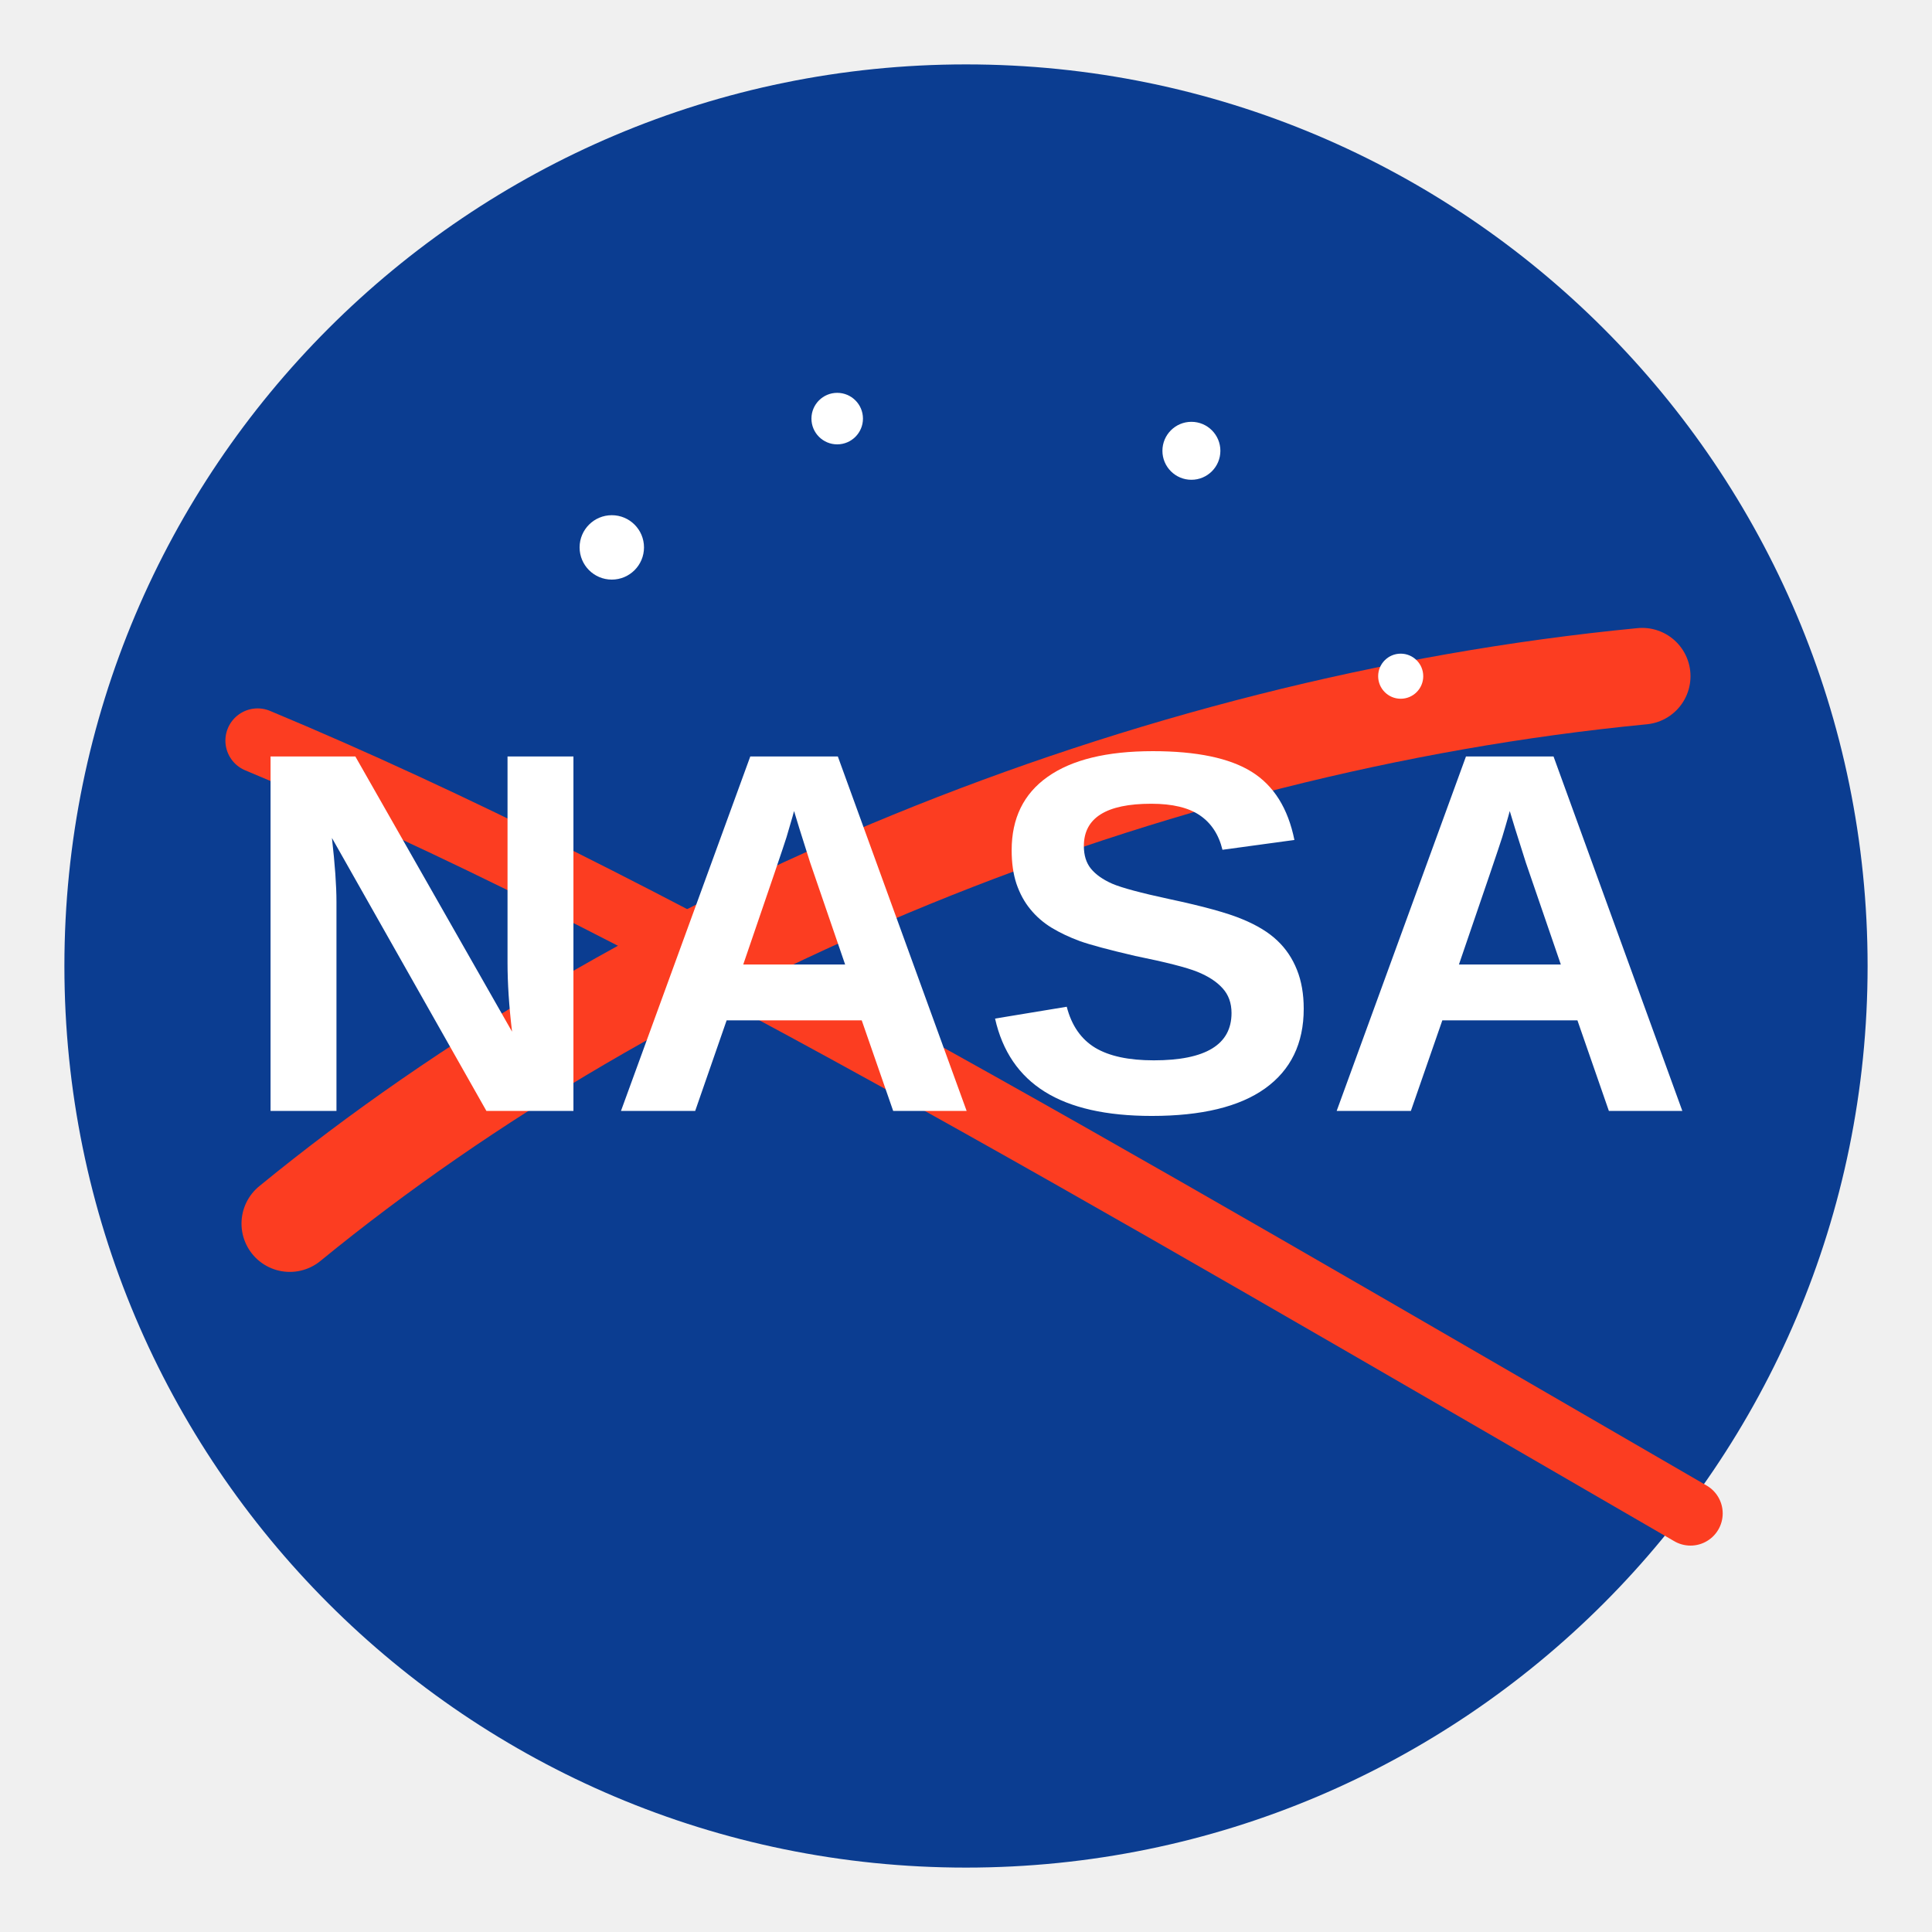
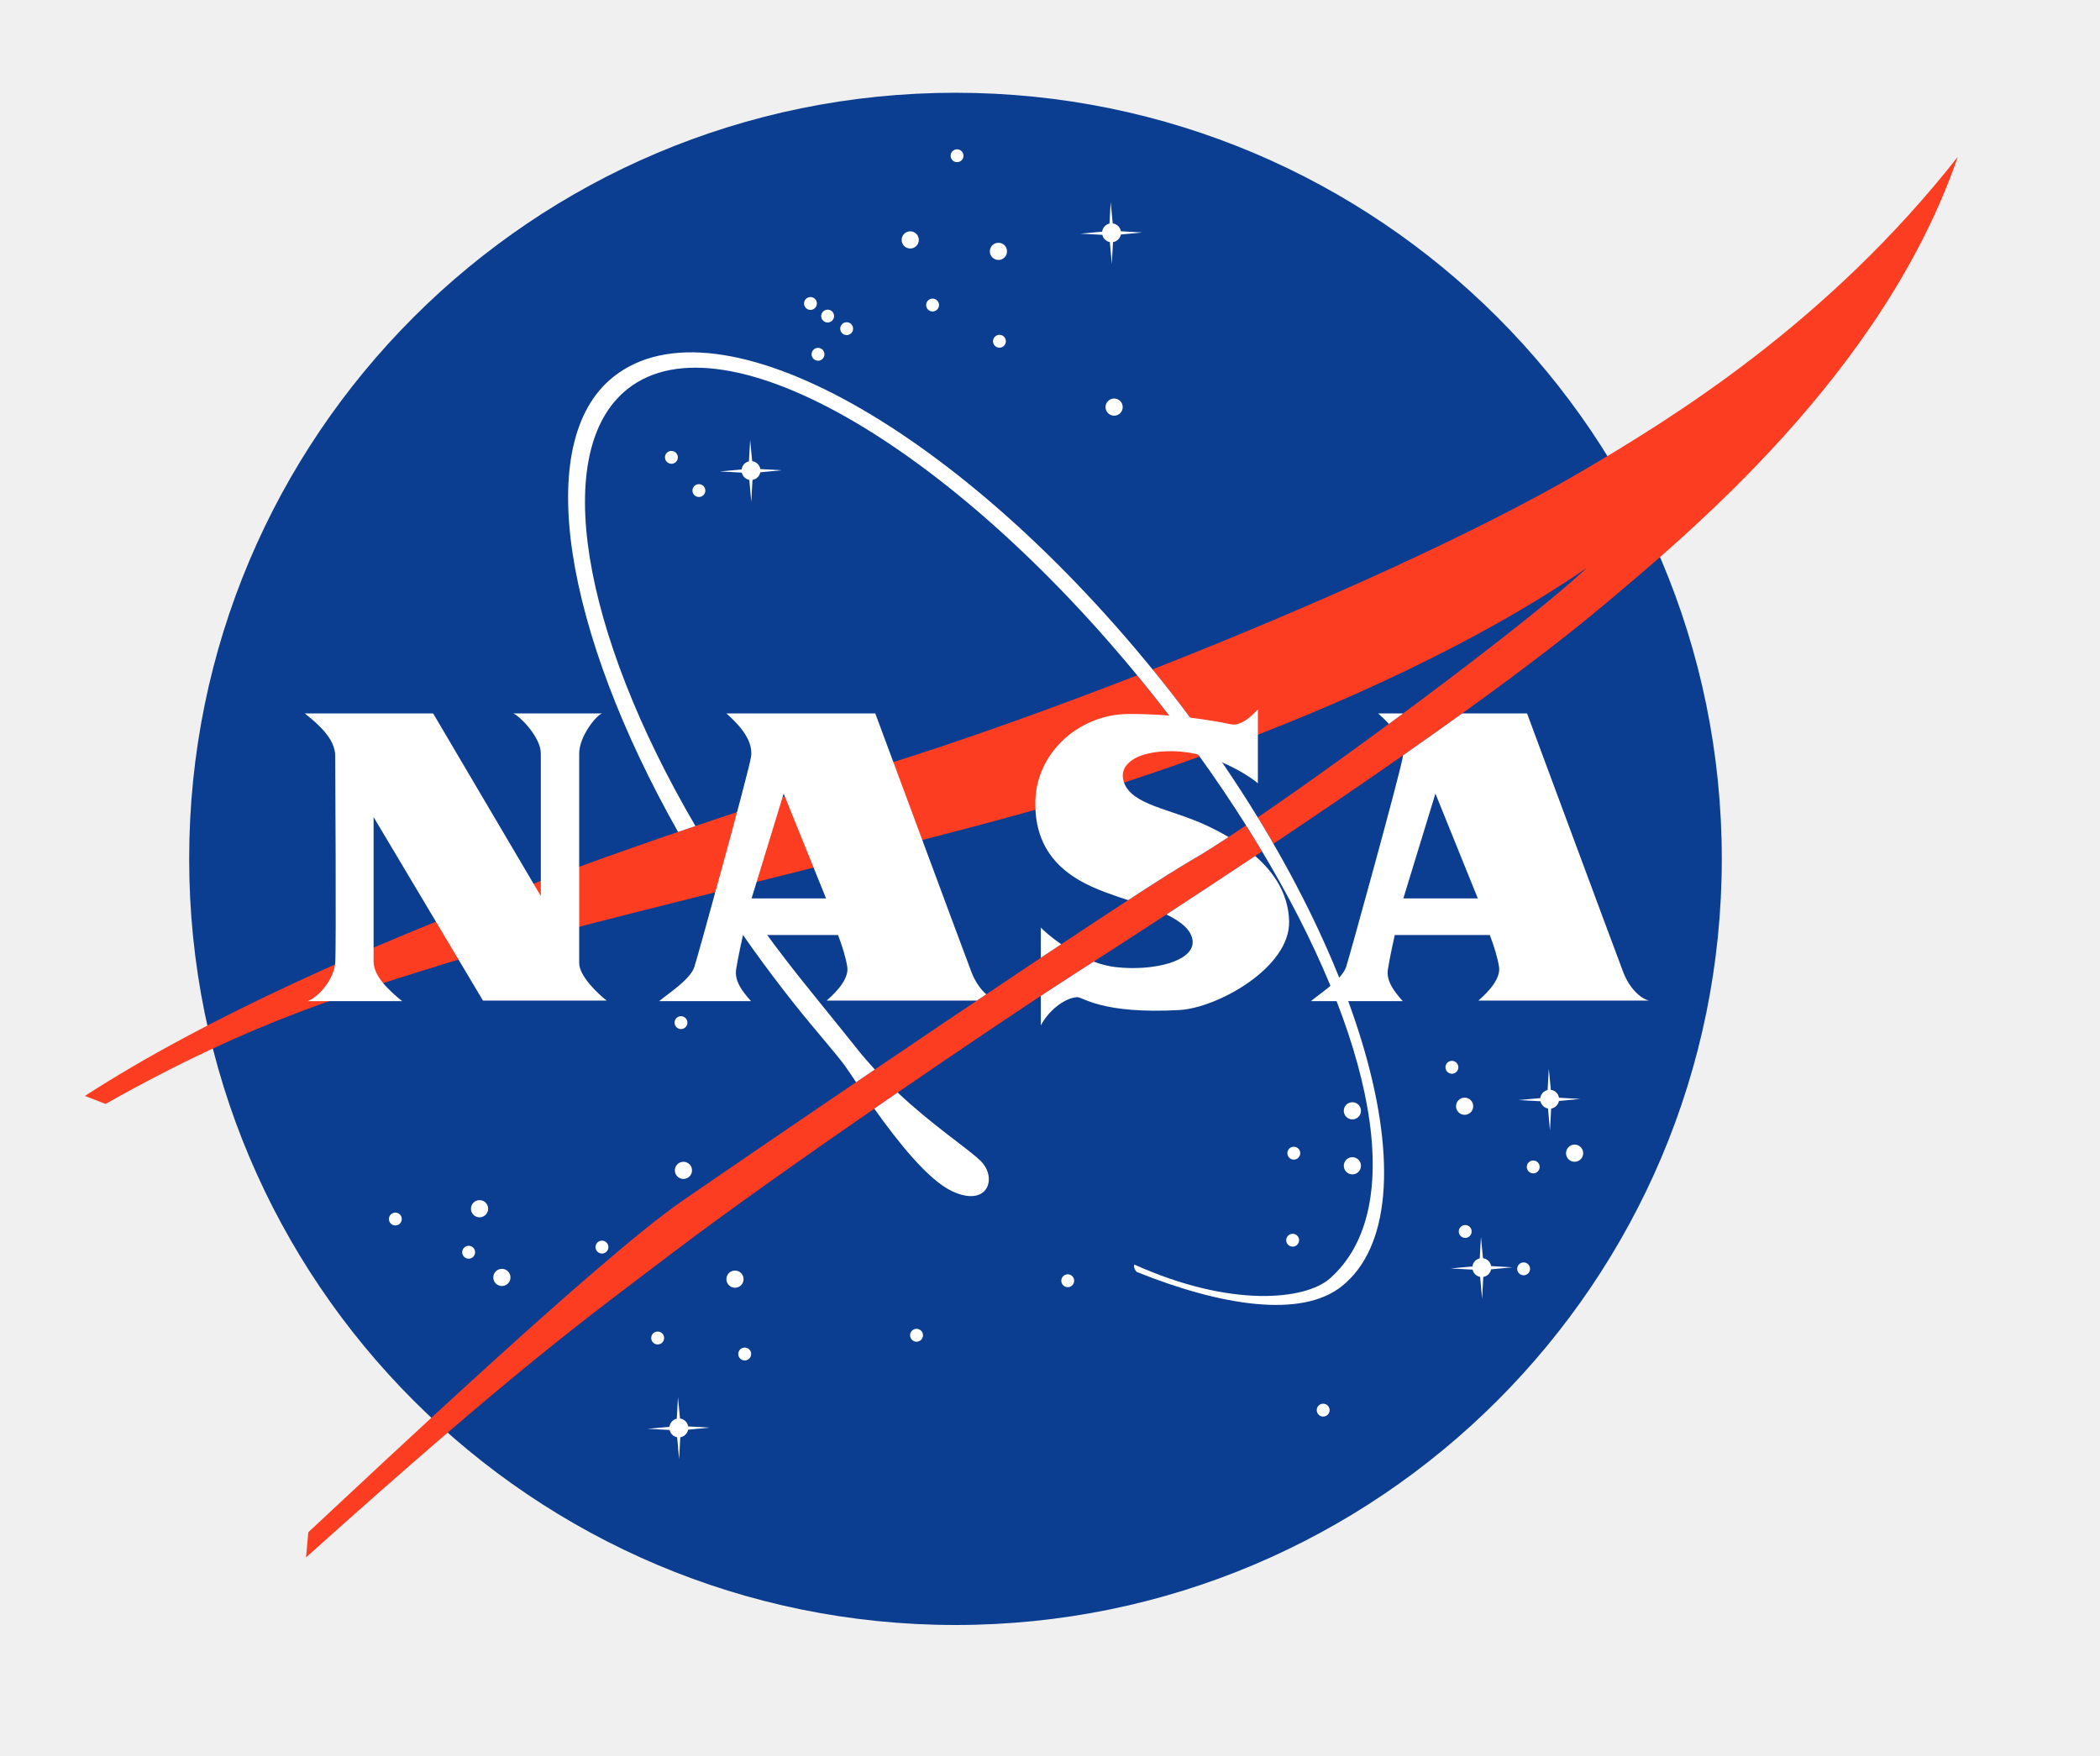
- <svg xmlns="http://www.w3.org/2000/svg" viewBox="0 0 120 120" role="img" aria-labelledby="title">
-   <circle cx="60" cy="60" r="56" fill="#0B3D91" />
-   <path d="M18 76c22-18 53-31 84-34" fill="none" stroke="#FC3D21" stroke-width="6" stroke-linecap="round" />
-   <path d="M16 46c24 10 51 26 89 48" fill="none" stroke="#FC3D21" stroke-width="4" stroke-linecap="round" />
-   <g fill="#FFFFFF" font-family="Arial, sans-serif" font-weight="700" text-anchor="middle">
-     <text x="60" y="69" font-size="32">NASA</text>
-   </g>
-   <g fill="#FFFFFF">
-     <circle cx="38" cy="34" r="2" />
-     <circle cx="52" cy="26" r="1.6" />
-     <circle cx="74" cy="28" r="1.8" />
-     <circle cx="87" cy="42" r="1.4" />
+ <svg xmlns="http://www.w3.org/2000/svg" height="92" viewBox="0 0 110 92" width="110">
+   <circle cx="50.049" cy="45" fill="#0b3d91" r="40.14" />
+   <g fill="#fff">
+     <circle cx="47.679" cy="12.57" r=".45" />
+     <circle cx="52.299" cy="13.17" r=".45" />
+     <circle cx="58.359" cy="21.33" r=".45" />
+     <circle cx="25.119" cy="63.33" r=".45" />
+     <circle cx="26.289" cy="66.93" r=".45" />
+     <circle cx="20.709" cy="63.87" r=".337" />
+     <circle cx="39.009" cy="70.942" r=".338" />
+     <circle cx="67.711" cy="64.98" r=".337" />
+     <circle cx="76.052" cy="55.92" r=".338" />
+     <circle cx="35.169" cy="23.962" r=".337" />
+     <circle cx="44.349" cy="17.22" r=".337" />
+     <circle cx="43.352" cy="16.56" r=".337" />
+     <circle cx="42.452" cy="15.9" r=".337" />
+     <circle cx="36.609" cy="25.703" r=".337" />
+     <circle cx="50.131" cy="8.16" r=".337" />
+     <circle cx="52.352" cy="17.88" r=".337" />
+     <circle cx="48.849" cy="15.982" r=".337" />
+     <circle cx="42.849" cy="18.563" r=".337" />
+     <circle cx="69.309" cy="73.883" r=".337" />
+     <circle cx="24.549" cy="65.61" r=".338" />
+     <circle cx="48.009" cy="69.96" r=".338" />
+     <circle cx="31.531" cy="65.34" r=".338" />
+     <circle cx="34.449" cy="70.103" r=".338" />
+     <circle cx="55.929" cy="67.103" r=".337" />
+     <circle cx="67.771" cy="60.42" r=".337" />
+     <circle cx="76.749" cy="64.522" r=".337" />
+     <circle cx="79.809" cy="66.48" r=".337" />
+     <circle cx="80.312" cy="61.14" r=".337" />
+     <circle cx="35.671" cy="53.58" r=".337" />
+     <circle cx="35.799" cy="61.32" r=".45" />
+     <circle cx="38.499" cy="67.02" r=".45" />
+     <circle cx="70.839" cy="61.08" r=".45" />
+     <circle cx="82.479" cy="60.42" r=".45" />
+     <circle cx="76.719" cy="57.96" r=".45" />
+     <circle cx="70.839" cy="58.2" r=".45" />
+     <path d="M58.71 12.288l1.119-.107-1.117-.063c-.035-.216-.208-.385-.426-.413l-.107-1.114-.064 1.123c-.202.045-.357.214-.382.424l-1.144.104 1.152.062c.042.193.198.344.394.38l.104 1.148.061-1.146C58.507 12.651 58.671 12.492 58.71 12.288z" />
+     <path d="M39.824 24.746l1.119-.107-1.117-.063c-.034-.216-.208-.385-.426-.413l-.107-1.114-.063 1.123c-.203.045-.358.214-.383.424l-1.144.104 1.152.062c.042.193.198.344.394.38l.104 1.148.062-1.146C39.622 25.11 39.786 24.95 39.824 24.746z" />
+     <path d="M81.659 57.684l1.119-.107-1.117-.063c-.034-.216-.208-.385-.426-.413l-.107-1.114-.063 1.123c-.202.045-.357.214-.382.424l-1.144.104 1.152.062c.042.193.198.344.394.38l.104 1.148.062-1.146C81.456 58.048 81.62 57.889 81.659 57.684z" />
+     <path d="M36.044 74.906l1.119-.107-1.117-.063c-.035-.216-.208-.385-.426-.413l-.107-1.113-.063 1.122c-.203.045-.358.214-.383.424l-1.144.104 1.152.062c.042.193.198.345.394.38l.104 1.148.062-1.146C35.841 75.27 36.006 75.11 36.044 74.906z" />
+     <path d="M78.104 66.506l1.119-.107-1.117-.063c-.034-.216-.208-.385-.426-.413l-.107-1.114-.063 1.122c-.202.045-.357.214-.382.424l-1.144.104 1.152.062c.042.193.198.344.394.38l.104 1.148.062-1.146C77.901 66.87 78.066 66.71 78.104 66.506z" />
+     <path d="M59.568 35.385c-4.667 1.814-9.219 3.433-13.06 4.635-7.805 2.444-29.16 9.06-42.06 17.4l1.08.42c7.86-4.44 12.969-5.835 17.88-7.38 5.34-1.68 22.603-5.72 30.42-7.92 2.641-.743 5.734-1.716 9.01-2.9-.762-1.063-1.566-2.129-2.412-3.193C60.143 36.088 59.856 35.734 59.568 35.385zM65.27 43.244c-1.13.763-2.077 1.372-2.74 1.756-3.84 2.22-22.561 15-26.82 17.94s-16.08 14.1-19.56 17.34l-.12 1.319c11.22-10.08 14.74-12.566 19.2-15.959 5.52-4.2 16.939-11.97 20.82-14.46 3.71-2.38 7.056-4.569 10.059-6.572-.049-.082-.098-.164-.147-.247C65.736 43.99 65.505 43.618 65.27 43.244zM82.809 24.72c-5.466 3.204-14.081 7.071-22.439 10.352.2.245.399.492.597.741.934 1.176 1.815 2.36 2.644 3.545 6.57-2.42 13.779-5.668 19.499-9.599-2.725 2.582-11.734 9.315-17.227 13.068.283.461.557.922.822 1.381 8.322-5.569 13.922-9.668 17.185-12.409 4.5-3.78 14.76-12.24 18.66-23.58C95.709 16.92 87.621 21.899 82.809 24.72z" fill="#fc3d21" />
+     <path d="M44.884 54.939c-.885-1.114-2.109-2.606-3.028-3.763-1.229-1.547-2.366-3.11-3.408-4.671-.34.085-.679.17-1.018.255 1.258 1.963 2.655 3.923 4.177 5.839 1.112 1.4 2.123 2.527 2.641 3.228.105.142.313.456.594.874.324-.22.651-.442.981-.666C45.504 55.688 45.189 55.323 44.884 54.939zM51.344 60.803c-.727-.688-2.49-1.837-4.325-3.561-.405.278-.814.56-1.224.844 1.185 1.67 2.799 3.721 4.063 4.319C51.762 63.307 52.275 61.685 51.344 60.803zM60.967 35.813c-10.492-13.206-23.309-20.461-28.835-16.07-4.292 3.41-2.53 13.376 3.386 23.845.306-.105.609-.208.909-.31-5.971-10.2-7.605-19.679-3.557-22.896 5.087-4.042 17.37 3.241 27.558 16.064 2.109 2.654 3.963 5.318 5.533 7.915 6.012 9.95 7.857 18.948 3.703 22.621-1.271 1.124-5.155 1.565-10.243-.725-.071.089.043.33.132.389 4.392 1.766 8.599 2.439 10.723.752C75.38 63.342 71.459 49.019 60.967 35.813z" />
+     <path d="M15.969 37.38h6.72l5.64 9.57c0 0 0-6.93 0-7.47 0-.84-1.065-1.935-1.44-2.1.45 0 4.38 0 4.65 0-.285.075-1.2 1.185-1.2 2.1 0 .45 0 10.5 0 10.98 0 .675.975 1.605 1.44 1.965h-6.48l-5.73-9.615c0 0 0 7.17 0 7.56 0 .75.735 1.47 1.5 2.085h-4.95c.705-.3 1.38-1.245 1.44-1.995s0-10.425 0-10.845C17.559 38.7 16.674 37.95 15.969 37.38z" />
+     <path d="M77.439 52.425h8.94c-.495-.12-1.05-.705-1.35-1.485-.3-.78-5.04-13.56-5.04-13.56H76.59c-.964.694-1.997 1.426-3.1 2.197-.003.028-.006.056-.011.083-.148.9-2.808 10.534-2.97 11.01-.225.66-1.38 1.395-1.845 1.785h4.815c-.48-.54-.87-1.065-.78-1.665.09-.6.36-1.8.36-1.8h4.98c.225.6.393 1.139.48 1.65C78.624 51.255 77.994 51.945 77.439 52.425zM73.509 47.07l1.68-5.49 2.22 5.49H73.509zM72.752 37.928c.247-.182.495-.365.742-.548h-1.305C72.319 37.5 72.534 37.689 72.752 37.928z" />
+     <path d="M38.559 50.79c.09-.6.36-1.8.36-1.8h4.98c.225.6.393 1.139.48 1.65.105.615-.525 1.305-1.08 1.785h7.871c.164-.11.327-.22.49-.329-.305-.27-.586-.675-.771-1.156-.3-.78-5.04-13.56-5.04-13.56h-7.8c.375.345 1.455 1.275 1.29 2.28-.147.9-2.808 10.534-2.97 11.01-.225.66-1.38 1.395-1.845 1.785h4.815C38.859 51.915 38.469 51.39 38.559 50.79zM41.049 41.58l2.22 5.49h-3.9L41.049 41.58z" />
+     <path d="M65.748 44.848c-1.468.978-3.017 1.999-4.649 3.065.732.355 1.315.801 1.371 1.377.104 1.082-2.07 1.605-4.035 1.38-.393-.045-.779-.148-1.147-.286-.408.263-.82.528-1.238.796-.425.273-.941.609-1.53.997v1.553c.39-.765 1.243-1.45 1.905-1.485.285-.015 1.275.9 5.355.675 1.98-.109 5.805-2.22 5.745-4.65C67.489 46.834 66.739 45.714 65.748 44.848zM54.519 48.6v1.582c.361-.241.717-.478 1.066-.709C55.036 49.091 54.647 48.734 54.519 48.6zM64.353 43.855c-.38-.225-.765-.422-1.134-.596-1.92-.9-3.93-1.065-4.35-2.28-.296-.857.54-1.65 2.58-1.62 2.04.03 3.93 1.245 4.44 1.68v-3.87c-.15.15-.808.905-1.41.78-1.155-.24-3.12-.553-5.37-.54-2.58.015-4.8 2.009-4.875 4.53-.105 3.525 2.715 4.485 4.305 5.04.164.057.351.118.554.183 1.525-.992 2.731-1.756 3.437-2.163C63.004 44.726 63.625 44.334 64.353 43.855z" />
  </g>
</svg>
